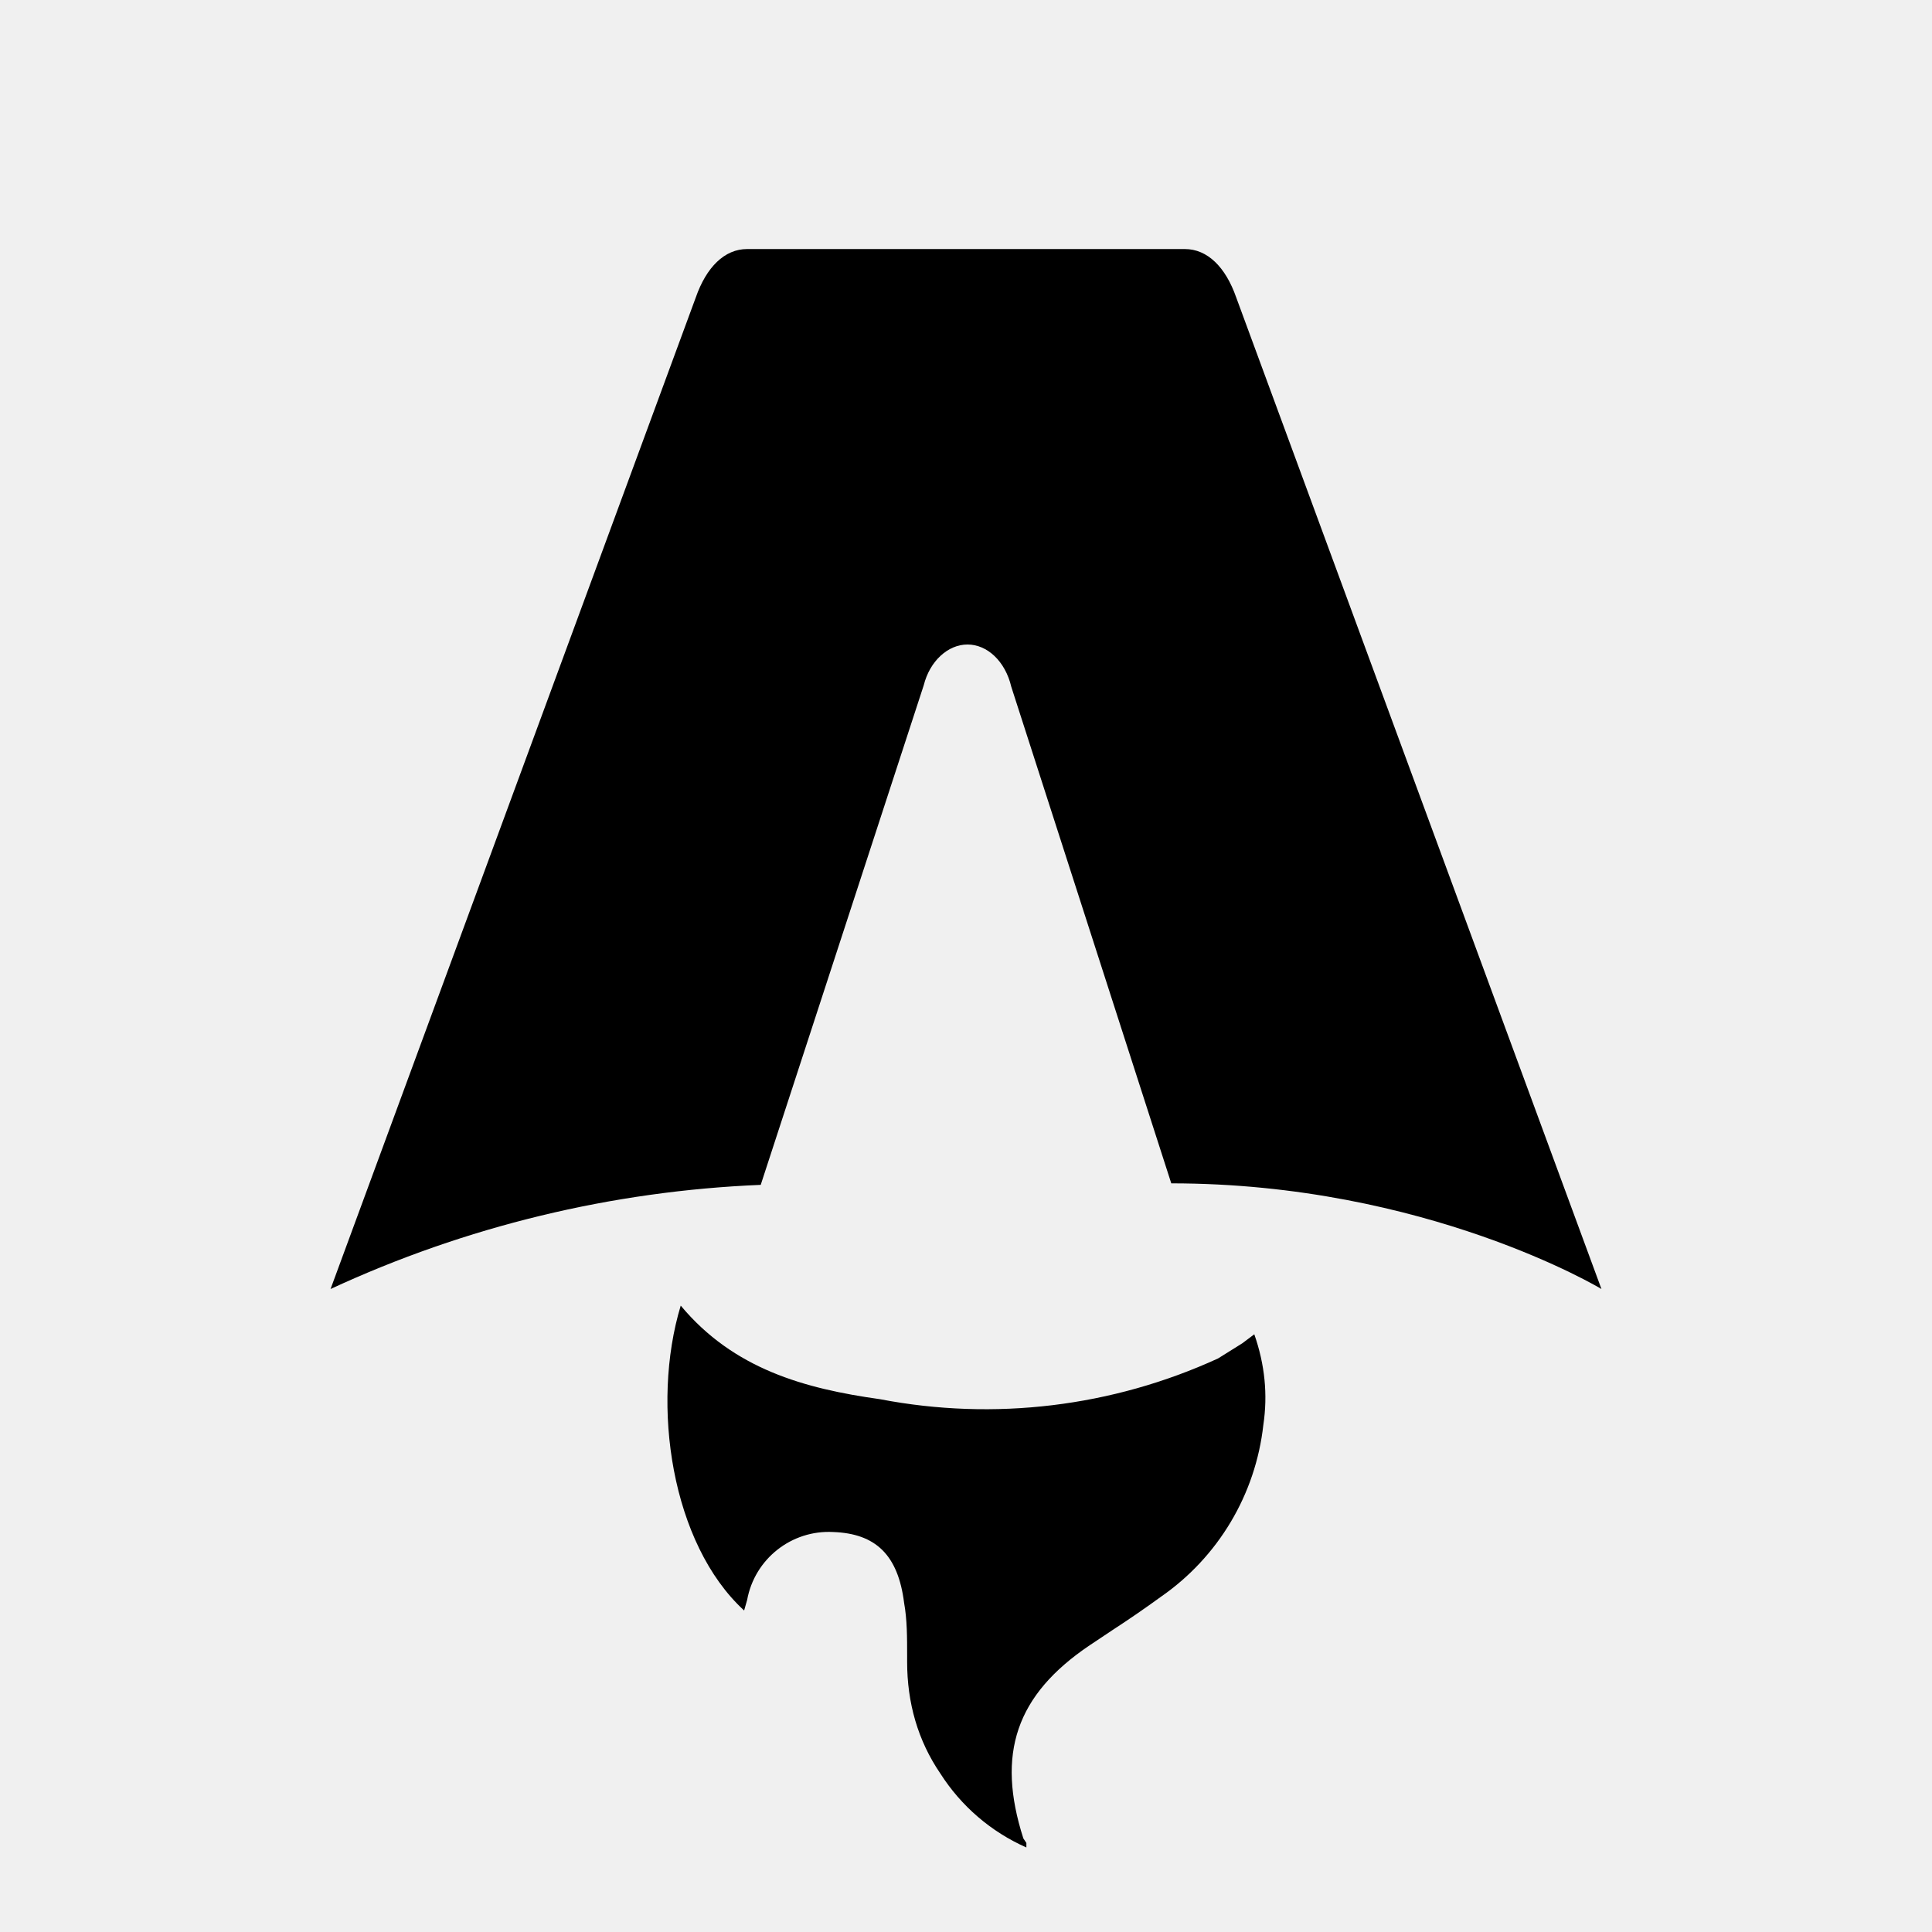
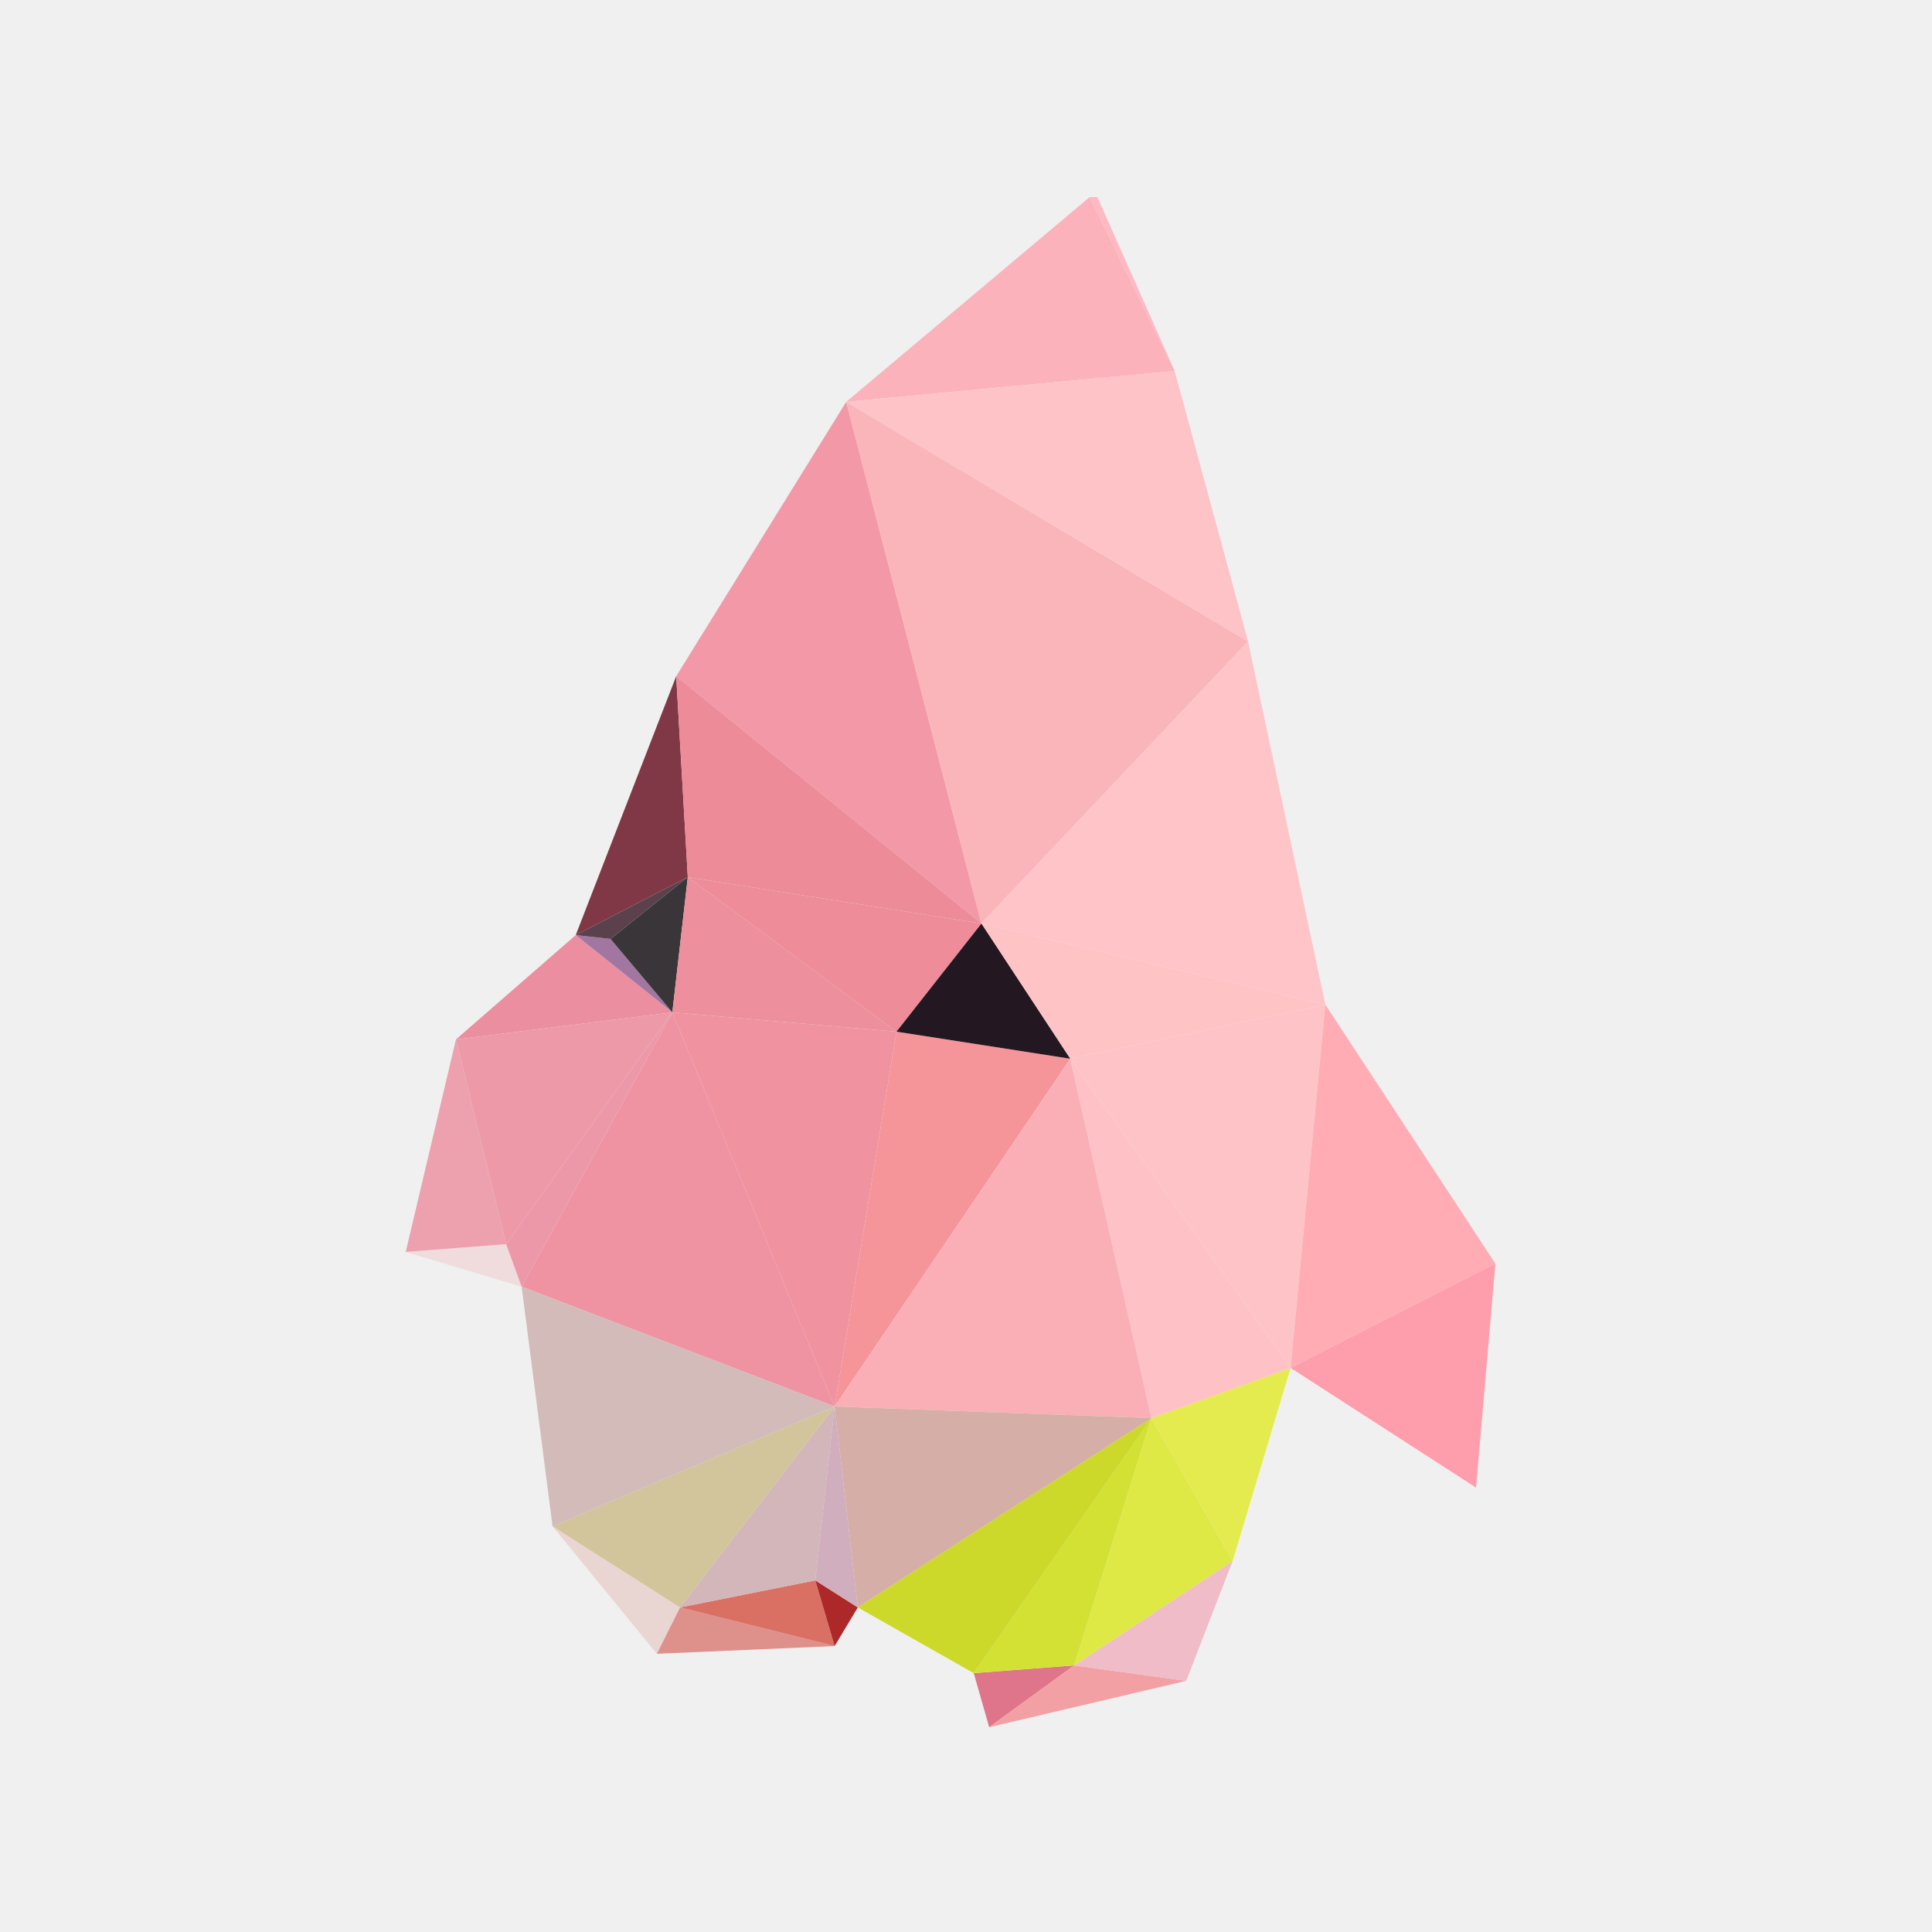
- <svg xmlns="http://www.w3.org/2000/svg" fill="none" viewBox="0 0 128 128">
-   <path d="M50.4 78.5a75.1 75.1 0 0 0-28.5 6.9l24.2-65.7c.7-2 1.9-3.2 3.4-3.2h29c1.5 0 2.7 1.2 3.4 3.2l24.2 65.7s-11.6-7-28.5-7L67 45.5c-.4-1.7-1.6-2.8-2.9-2.8-1.3 0-2.5 1.1-2.9 2.7L50.4 78.5Zm-1.1 28.2Zm-4.2-20.2c-2 6.6-.6 15.8 4.2 20.2a17.5 17.5 0 0 1 .2-.7 5.5 5.5 0 0 1 5.7-4.5c2.8.1 4.3 1.5 4.7 4.7.2 1.1.2 2.3.2 3.5v.4c0 2.7.7 5.2 2.2 7.4a13 13 0 0 0 5.7 4.9v-.3l-.2-.3c-1.8-5.6-.5-9.5 4.4-12.8l1.5-1a73 73 0 0 0 3.2-2.2 16 16 0 0 0 6.8-11.4c.3-2 .1-4-.6-6l-.8.6-1.6 1a37 37 0 0 1-22.4 2.7c-5-.7-9.7-2-13.2-6.2Z" />
-   <style>
-         path { fill: #000; }
-         @media (prefers-color-scheme: dark) {
-             path { fill: #FFF; }
-         }
-     </style>
+ <svg xmlns="http://www.w3.org/2000/svg" t="1707217400100" class="icon" viewBox="0 0 1024 1024" version="1.1" p-id="2546" width="200" height="200">
+   <path d="M241.664 550.912l-26.624 112.64 53.248-4.096z" fill="#EDA1AE" p-id="2547" />
+   <path d="M268.288 659.456l-53.248 4.096 61.44 18.432z" fill="#F1C0C5" opacity=".431" p-id="2548" />
+   <path d="M305.152 495.616l-63.488 55.296 114.688-14.336z" fill="#EB8EA0" p-id="2549" />
+   <path d="M323.584 497.664l-18.432-2.048 51.2 40.96z" fill="#A176A1" p-id="2550" />
+   <path d="M241.664 550.912l26.624 108.544 88.064-122.88z" fill="#ED99A8" p-id="2551" />
+   <path d="M268.288 659.456l8.192 22.528 79.872-145.408z" fill="#EC98A8" p-id="2552" />
+   <path d="M292.864 808.96l55.296 67.584 12.288-24.576z" fill="#DFB1AA" opacity=".435" p-id="2553" />
+   <path d="M305.152 495.616l18.432 2.048 40.96-32.768z" fill="#5B414C" p-id="2554" />
+   <path d="M358.4 358.4l-53.248 137.216 59.392-30.72z" fill="#803846" p-id="2555" />
+   <path d="M323.584 497.664l32.768 38.912 8.192-71.68z" fill="#3A3539" p-id="2556" />
+   <path d="M360.448 851.968l-12.288 24.576 94.208-4.096z" fill="#DE918B" p-id="2557" />
+   <path d="M432.128 837.632l-71.68 14.336 81.92 20.48z" fill="#DA7063" p-id="2558" />
+   <path d="M356.352 536.576l-79.872 145.408 165.888 63.488z" fill="#EF93A2" p-id="2559" />
+   <path d="M292.864 808.96l67.584 43.008 81.92-106.496z" fill="#D2C59B" p-id="2560" />
+   <path d="M360.448 851.968l71.68-14.336 10.24-92.16z" fill="#D3B6BA" p-id="2561" />
+   <path d="M276.48 681.984l16.384 126.976 149.504-63.488z" fill="#D3BBB9" p-id="2562" />
+   <path d="M432.128 837.632l10.24 34.816 12.288-20.48z" fill="#AC2728" opacity=".996" p-id="2563" />
+   <path d="M442.368 745.472l-10.24 92.16 22.528 14.336z" fill="#D0AEBE" p-id="2564" />
+   <path d="M364.544 464.896l-8.192 71.68 118.784 10.24z" fill="#ED8F9D" p-id="2565" />
+   <path d="M356.352 536.576l86.016 208.896 32.768-198.656z" fill="#F092A0" p-id="2566" />
+   <path d="M448.512 212.992l-90.112 145.408 161.792 131.072z" fill="#F398A7" p-id="2567" />
+   <path d="M358.4 358.4l6.144 106.496 155.648 24.576z" fill="#ED8B98" p-id="2568" />
+   <path d="M364.544 464.896l110.592 81.92 45.056-57.344z" fill="#EE8C99" p-id="2569" />
+   <path d="M475.136 546.816l-32.768 198.656 124.928-184.32z" fill="#F59599" p-id="2570" />
+   <path d="M520.192 489.472l-45.056 57.344 92.16 14.336z" fill="#231721" p-id="2571" />
+   <path d="M516.096 886.784l8.192 28.672 45.056-32.768z" fill="#DF758B" p-id="2572" />
+   <path d="M567.296 561.152l-124.928 184.32 167.936 6.144z" fill="#FAAFB6" p-id="2573" />
+   <path d="M516.096 886.784l53.248-4.096 40.96-131.072z" fill="#D3E134" p-id="2574" />
+   <path d="M442.368 745.472l12.288 106.496 155.648-100.352z" fill="#D5AEA7" p-id="2575" />
+   <path d="M454.656 851.968l61.44 34.816 94.208-135.168z" fill="#CCD92A" p-id="2576" />
+   <path d="M577.536 104.448l-129.024 108.544 174.08-16.384z" fill="#FBB2BB" p-id="2577" />
+   <path d="M581.632 104.448h-4.096l45.056 92.16z" fill="#FFB9C3" p-id="2578" />
+   <path d="M569.344 882.688l-45.056 32.768 104.448-24.576z" fill="#F2A0A4" p-id="2579" />
+   <path d="M610.304 751.616l-40.96 131.072 83.968-55.296z" fill="#DEE945" p-id="2580" />
+   <path d="M569.344 882.688l59.392 8.192 24.576-63.488z" fill="#F0BCC8" p-id="2581" />
+   <path d="M448.512 212.992l71.68 276.48 141.312-149.504z" fill="#FAB5BA" p-id="2582" />
+   <path d="M622.592 196.608l-174.08 16.384 212.992 126.976z" fill="#FEC3C7" p-id="2583" />
+   <path d="M610.304 751.616l43.008 75.776 30.72-102.4z" fill="#E4EB4F" p-id="2584" />
+   <path d="M567.296 561.152l43.008 190.464 73.728-26.624z" fill="#FEC1C6" p-id="2585" />
+   <path d="M567.296 561.152l116.736 163.84 18.432-192.512z" fill="#FEC3C7" p-id="2586" />
+   <path d="M520.192 489.472l47.104 71.68 135.168-28.672z" fill="#FEC3C5" p-id="2587" />
+   <path d="M661.504 339.968l-141.312 149.504 182.272 43.008z" fill="#FFC4C8" p-id="2588" />
+   <path d="M702.464 532.48l-18.432 192.512 108.544-55.296z" fill="#FFACB4" p-id="2589" />
+   <path d="M684.032 724.992l98.304 63.488 10.24-118.784z" fill="#FE9EAC" p-id="2590" />
</svg>
